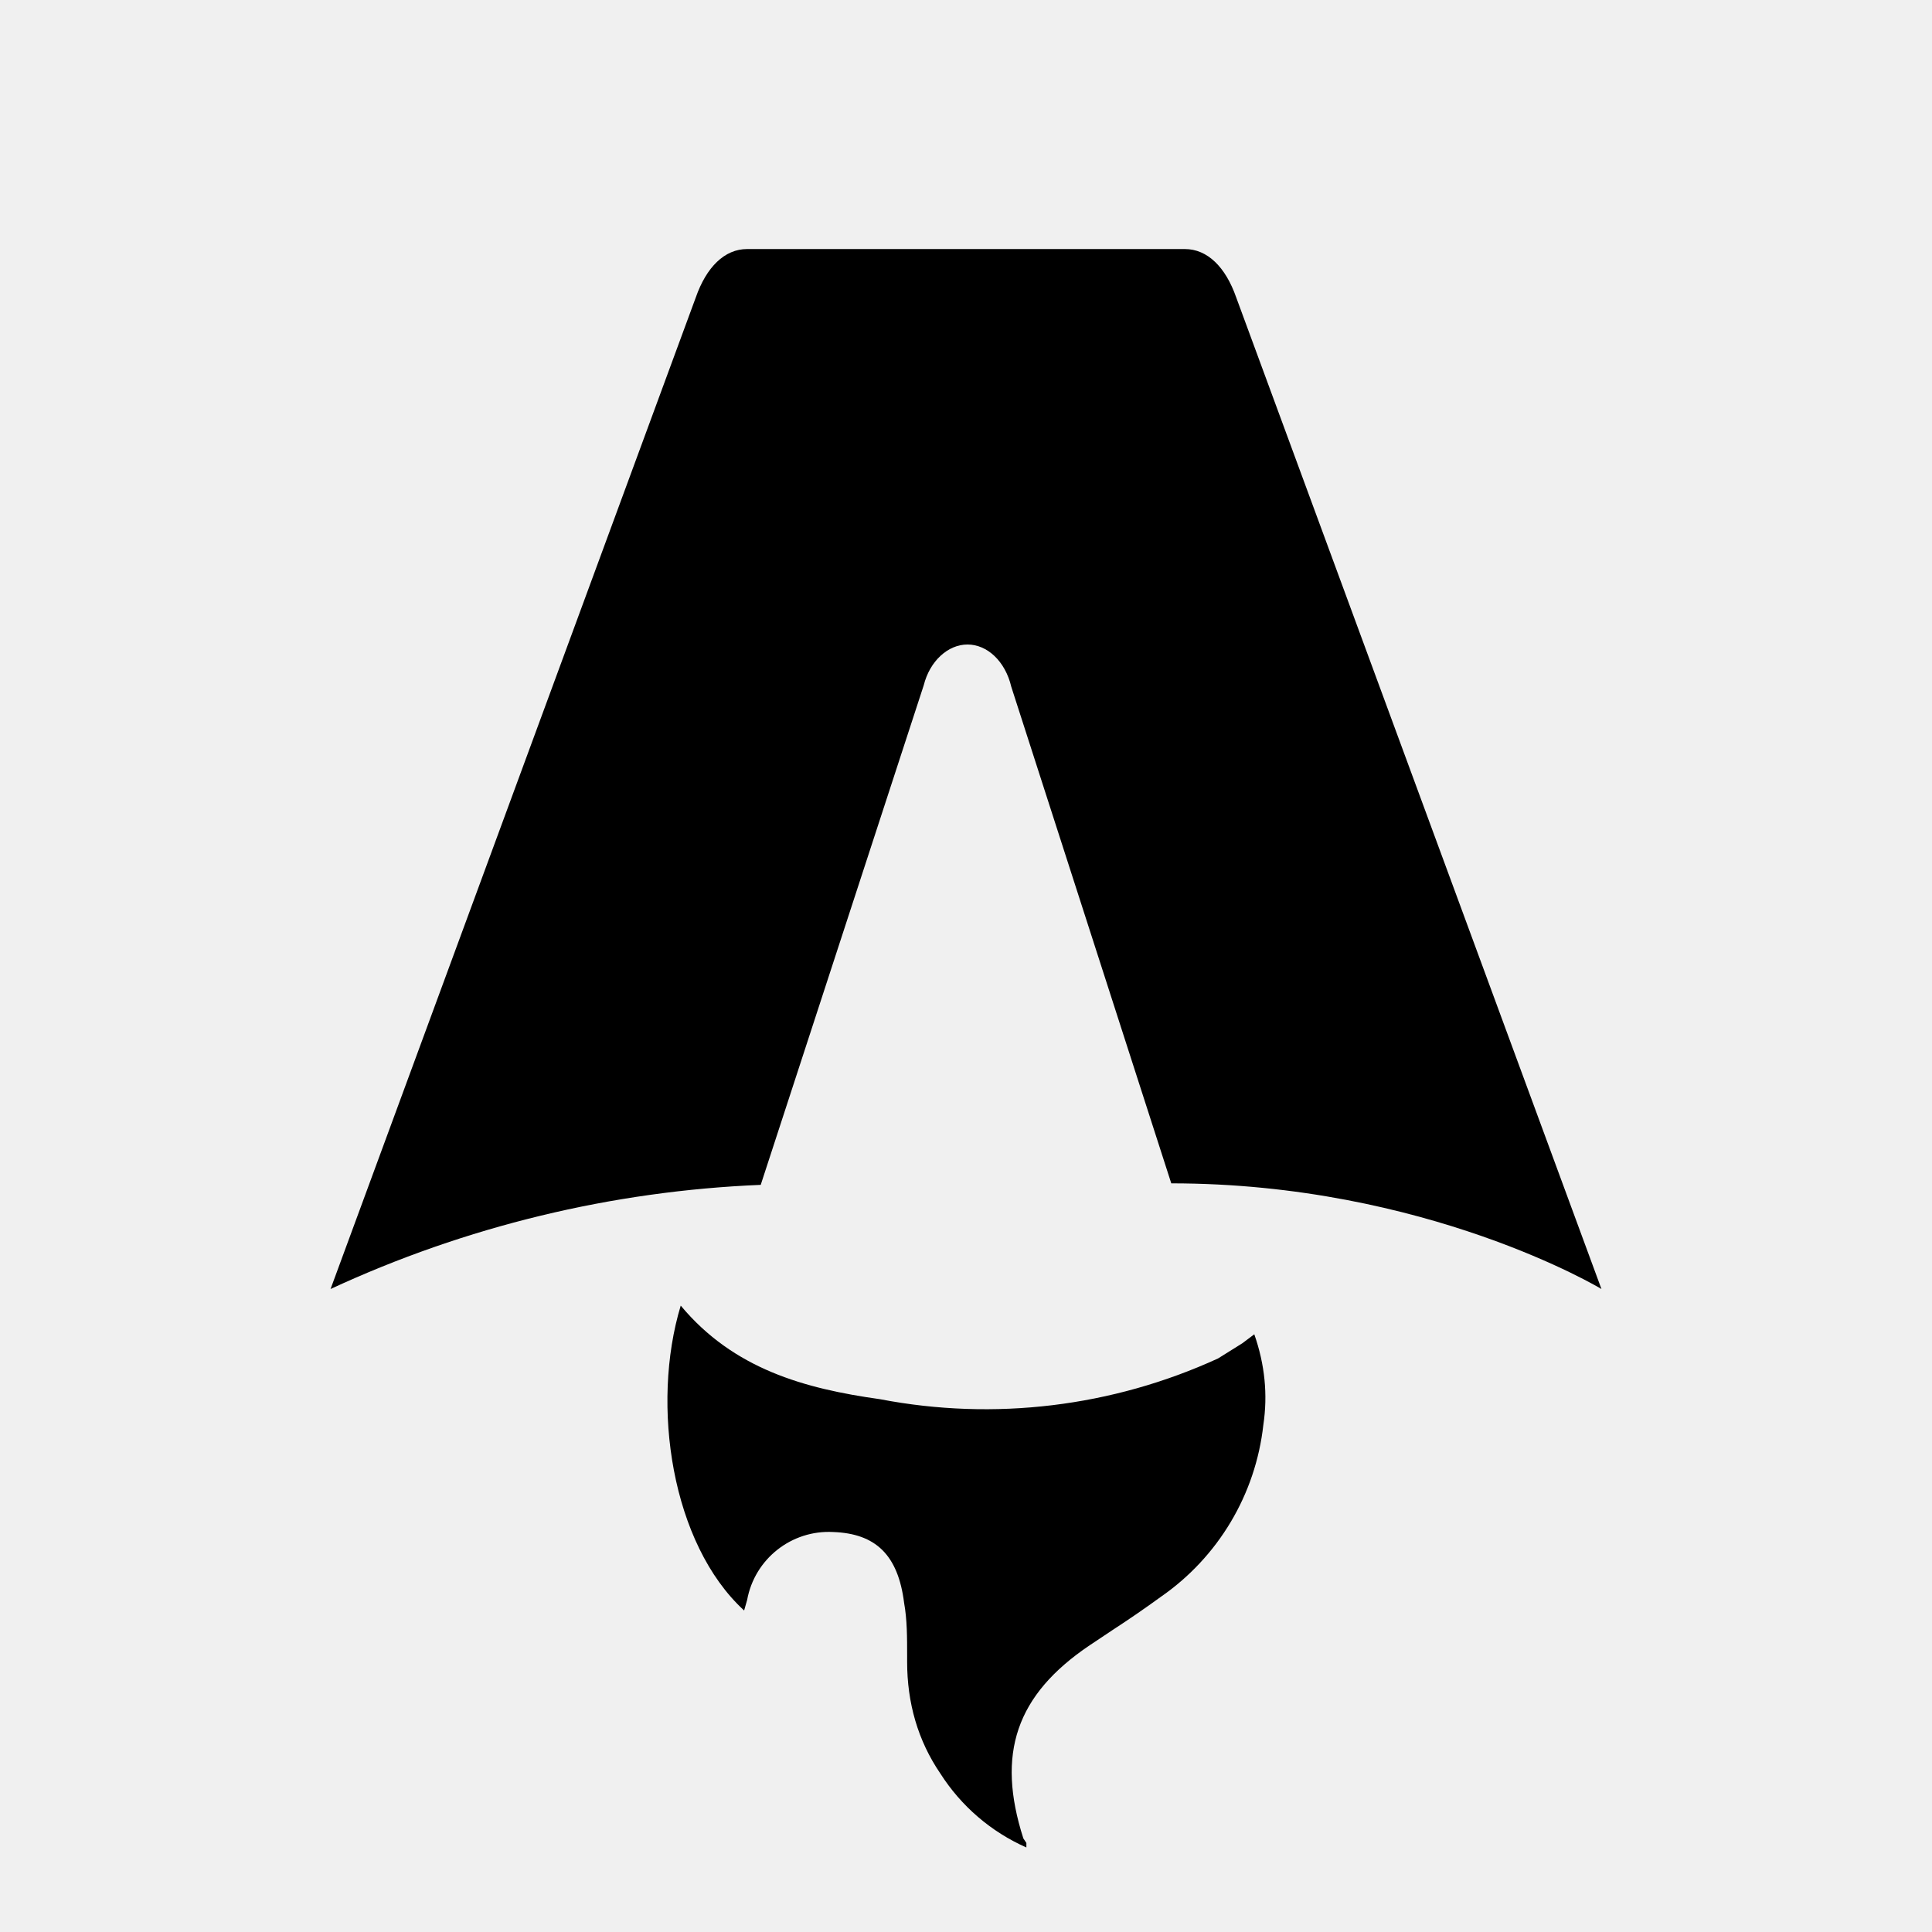
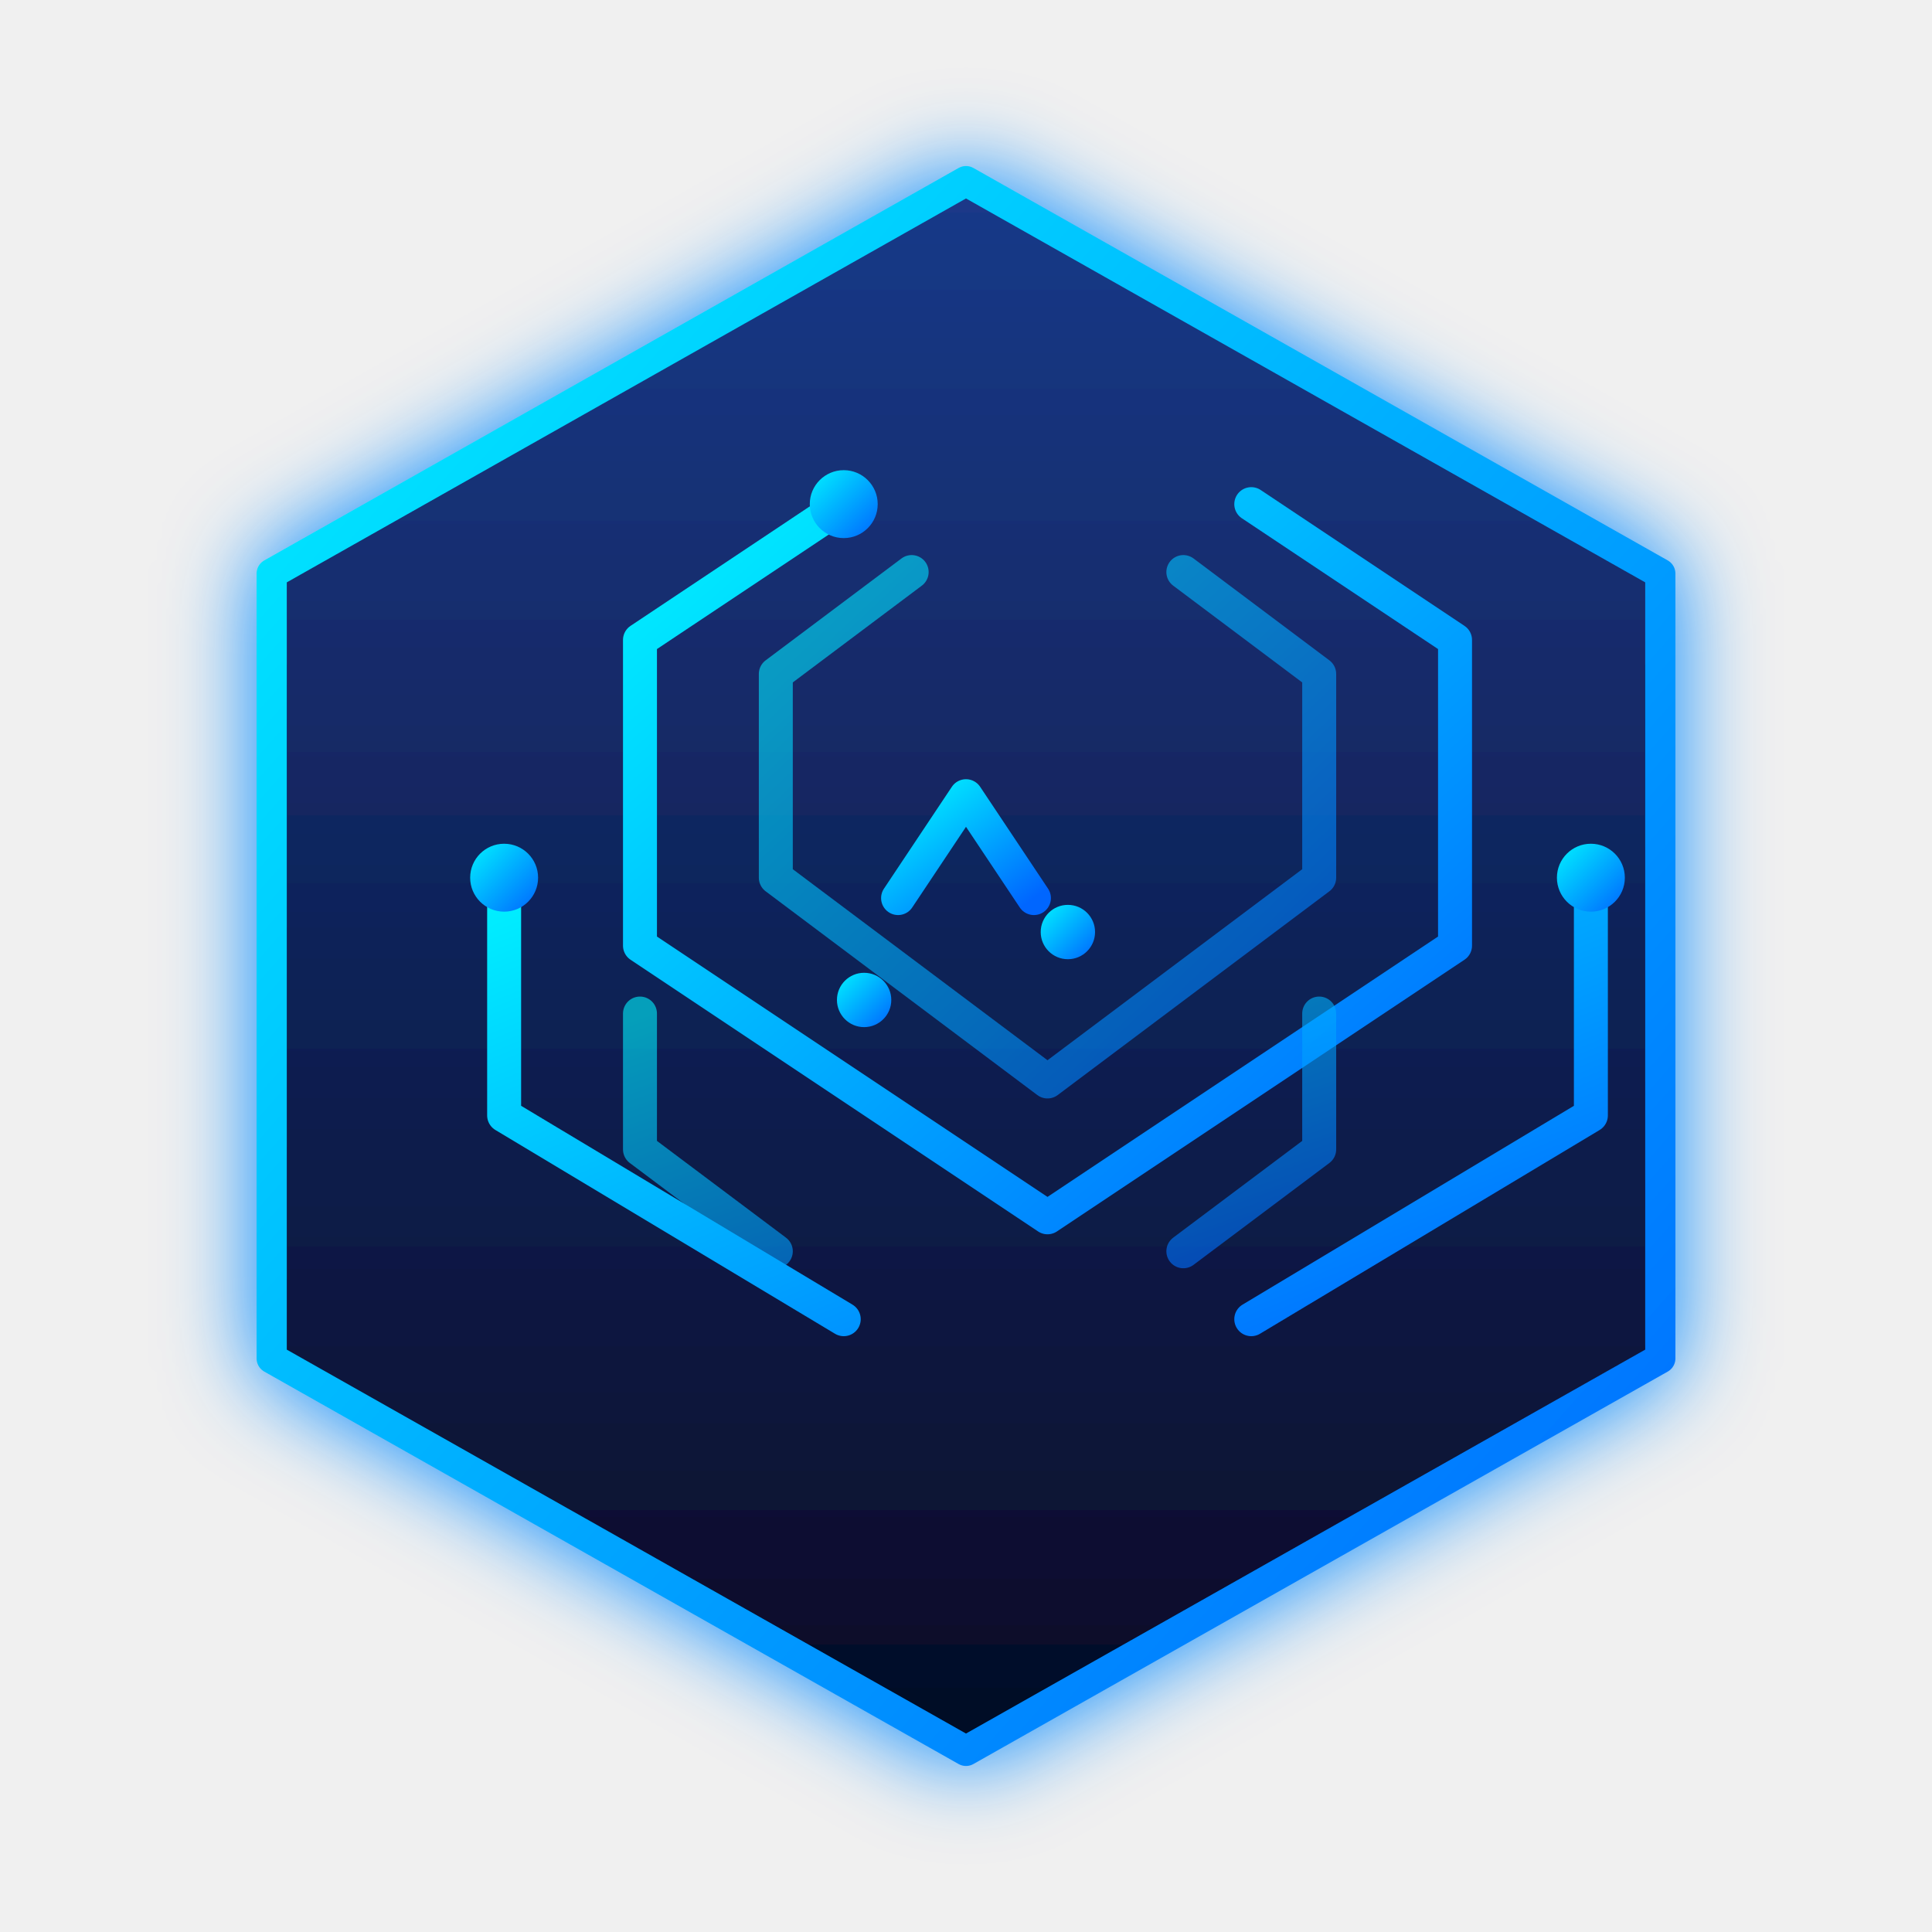
- <svg xmlns="http://www.w3.org/2000/svg" fill="none" viewBox="0 0 128 128">
-   <path d="M50.4 78.5a75.1 75.1 0 0 0-28.5 6.9l24.2-65.7c.7-2 1.9-3.2 3.4-3.2h29c1.5 0 2.7 1.2 3.4 3.2l24.2 65.7s-11.6-7-28.5-7L67 45.5c-.4-1.7-1.6-2.8-2.9-2.8-1.3 0-2.5 1.1-2.9 2.7L50.4 78.5Zm-1.1 28.2Zm-4.2-20.2c-2 6.6-.6 15.8 4.2 20.2a17.5 17.5 0 0 1 .2-.7 5.5 5.5 0 0 1 5.7-4.5c2.8.1 4.3 1.5 4.7 4.7.2 1.1.2 2.3.2 3.5v.4c0 2.7.7 5.2 2.2 7.4a13 13 0 0 0 5.7 4.9v-.3l-.2-.3c-1.8-5.6-.5-9.5 4.4-12.8l1.5-1a73 73 0 0 0 3.2-2.2 16 16 0 0 0 6.8-11.4c.3-2 .1-4-.6-6l-.8.6-1.6 1a37 37 0 0 1-22.4 2.7c-5-.7-9.7-2-13.2-6.2Z" />
-   <style>
-         path { fill: #000; }
-         @media (prefers-color-scheme: dark) {
-             path { fill: #FFF; }
-         }
+ <svg xmlns="http://www.w3.org/2000/svg" viewBox="0 0 256 256" width="256" height="256">
+   <defs>
+     <linearGradient id="bgGradient" x1="50%" y1="100%" x2="50%" y2="0%">
+       <stop offset="0%" stop-color="#050a24" stop-opacity="1" />
+       <stop offset="100%" stop-color="#1a3a8a" stop-opacity="1" />
+     </linearGradient>
+     <linearGradient id="glowGradient" x1="0%" y1="0%" x2="100%" y2="100%">
+       <stop offset="0%" stop-color="#00f2ff" />
+       <stop offset="100%" stop-color="#0066ff" />
+     </linearGradient>
+     <filter id="outerGlow" x="-50%" y="-50%" width="200%" height="200%">
+       <feGaussianBlur in="SourceAlpha" stdDeviation="6" result="blur" />
+       <feFlood flood-color="#0088ff" result="color" />
+       <feComposite in="color" in2="blur" operator="in" result="glow" />
+       <feMerge>
+         <feMergeNode in="glow" />
+         <feMergeNode in="SourceGraphic" />
+       </feMerge>
+     </filter>
+     <style>
+       .circuit-line {
+         fill: none;
+         stroke: url(#glowGradient);
+         stroke-width: 5;
+         stroke-linecap: round;
+         stroke-linejoin: round;
+       }
+       .circuit-dot {
+         fill: url(#glowGradient);
+       }
    </style>
+   </defs>
+   <g filter="url(#outerGlow)">
+     <path d="M128,24 L220,76 V180 L128,232 L36,180 V76 Z" fill="url(#bgGradient)" stroke="url(#glowGradient)" stroke-width="4" stroke-linejoin="round" />
+   </g>
+   <g transform="translate(128 128) scale(0.9) translate(-128 -128)">
+     <path class="circuit-line" d="M160,70 L180,85 L180,115 L140,145 L100,115 L100,85 L120,70" opacity="0.6" />
+     <path class="circuit-line" d="M170,60 L200,80 L200,125 L140,165 L80,125 L80,80 L110,60" />
+     <path class="circuit-line" d="M100,170 L80,155 L80,135 M180,135 L180,155 L160,170" opacity="0.6" />
+     <path class="circuit-line" d="M110,180 L60,150 L60,115 M220,115 L220,150 L170,180" />
+     <circle class="circuit-dot" cx="60" cy="115" r="5" />
+     <circle class="circuit-dot" cx="220" cy="115" r="5" />
+     <circle class="circuit-dot" cx="110" cy="60" r="5" />
+     <g transform="translate(128 128)">
+       <line class="circuit-line" x1="0" y1="-20" x2="0" y2="20" stroke-width="4" />
+       <path class="circuit-line" d="M-10, -10 L0, -25 L10, -10" stroke-width="4" fill="none" />
+       <line class="circuit-line" x1="-15" y1="5" x2="0" y2="5" stroke-width="3" />
+       <circle class="circuit-dot" cx="-15" cy="5" r="4" />
+       <line class="circuit-line" x1="15" y1="-5" x2="0" y2="-5" stroke-width="3" />
+       <circle class="circuit-dot" cx="15" cy="-5" r="4" />
+     </g>
+   </g>
</svg>
